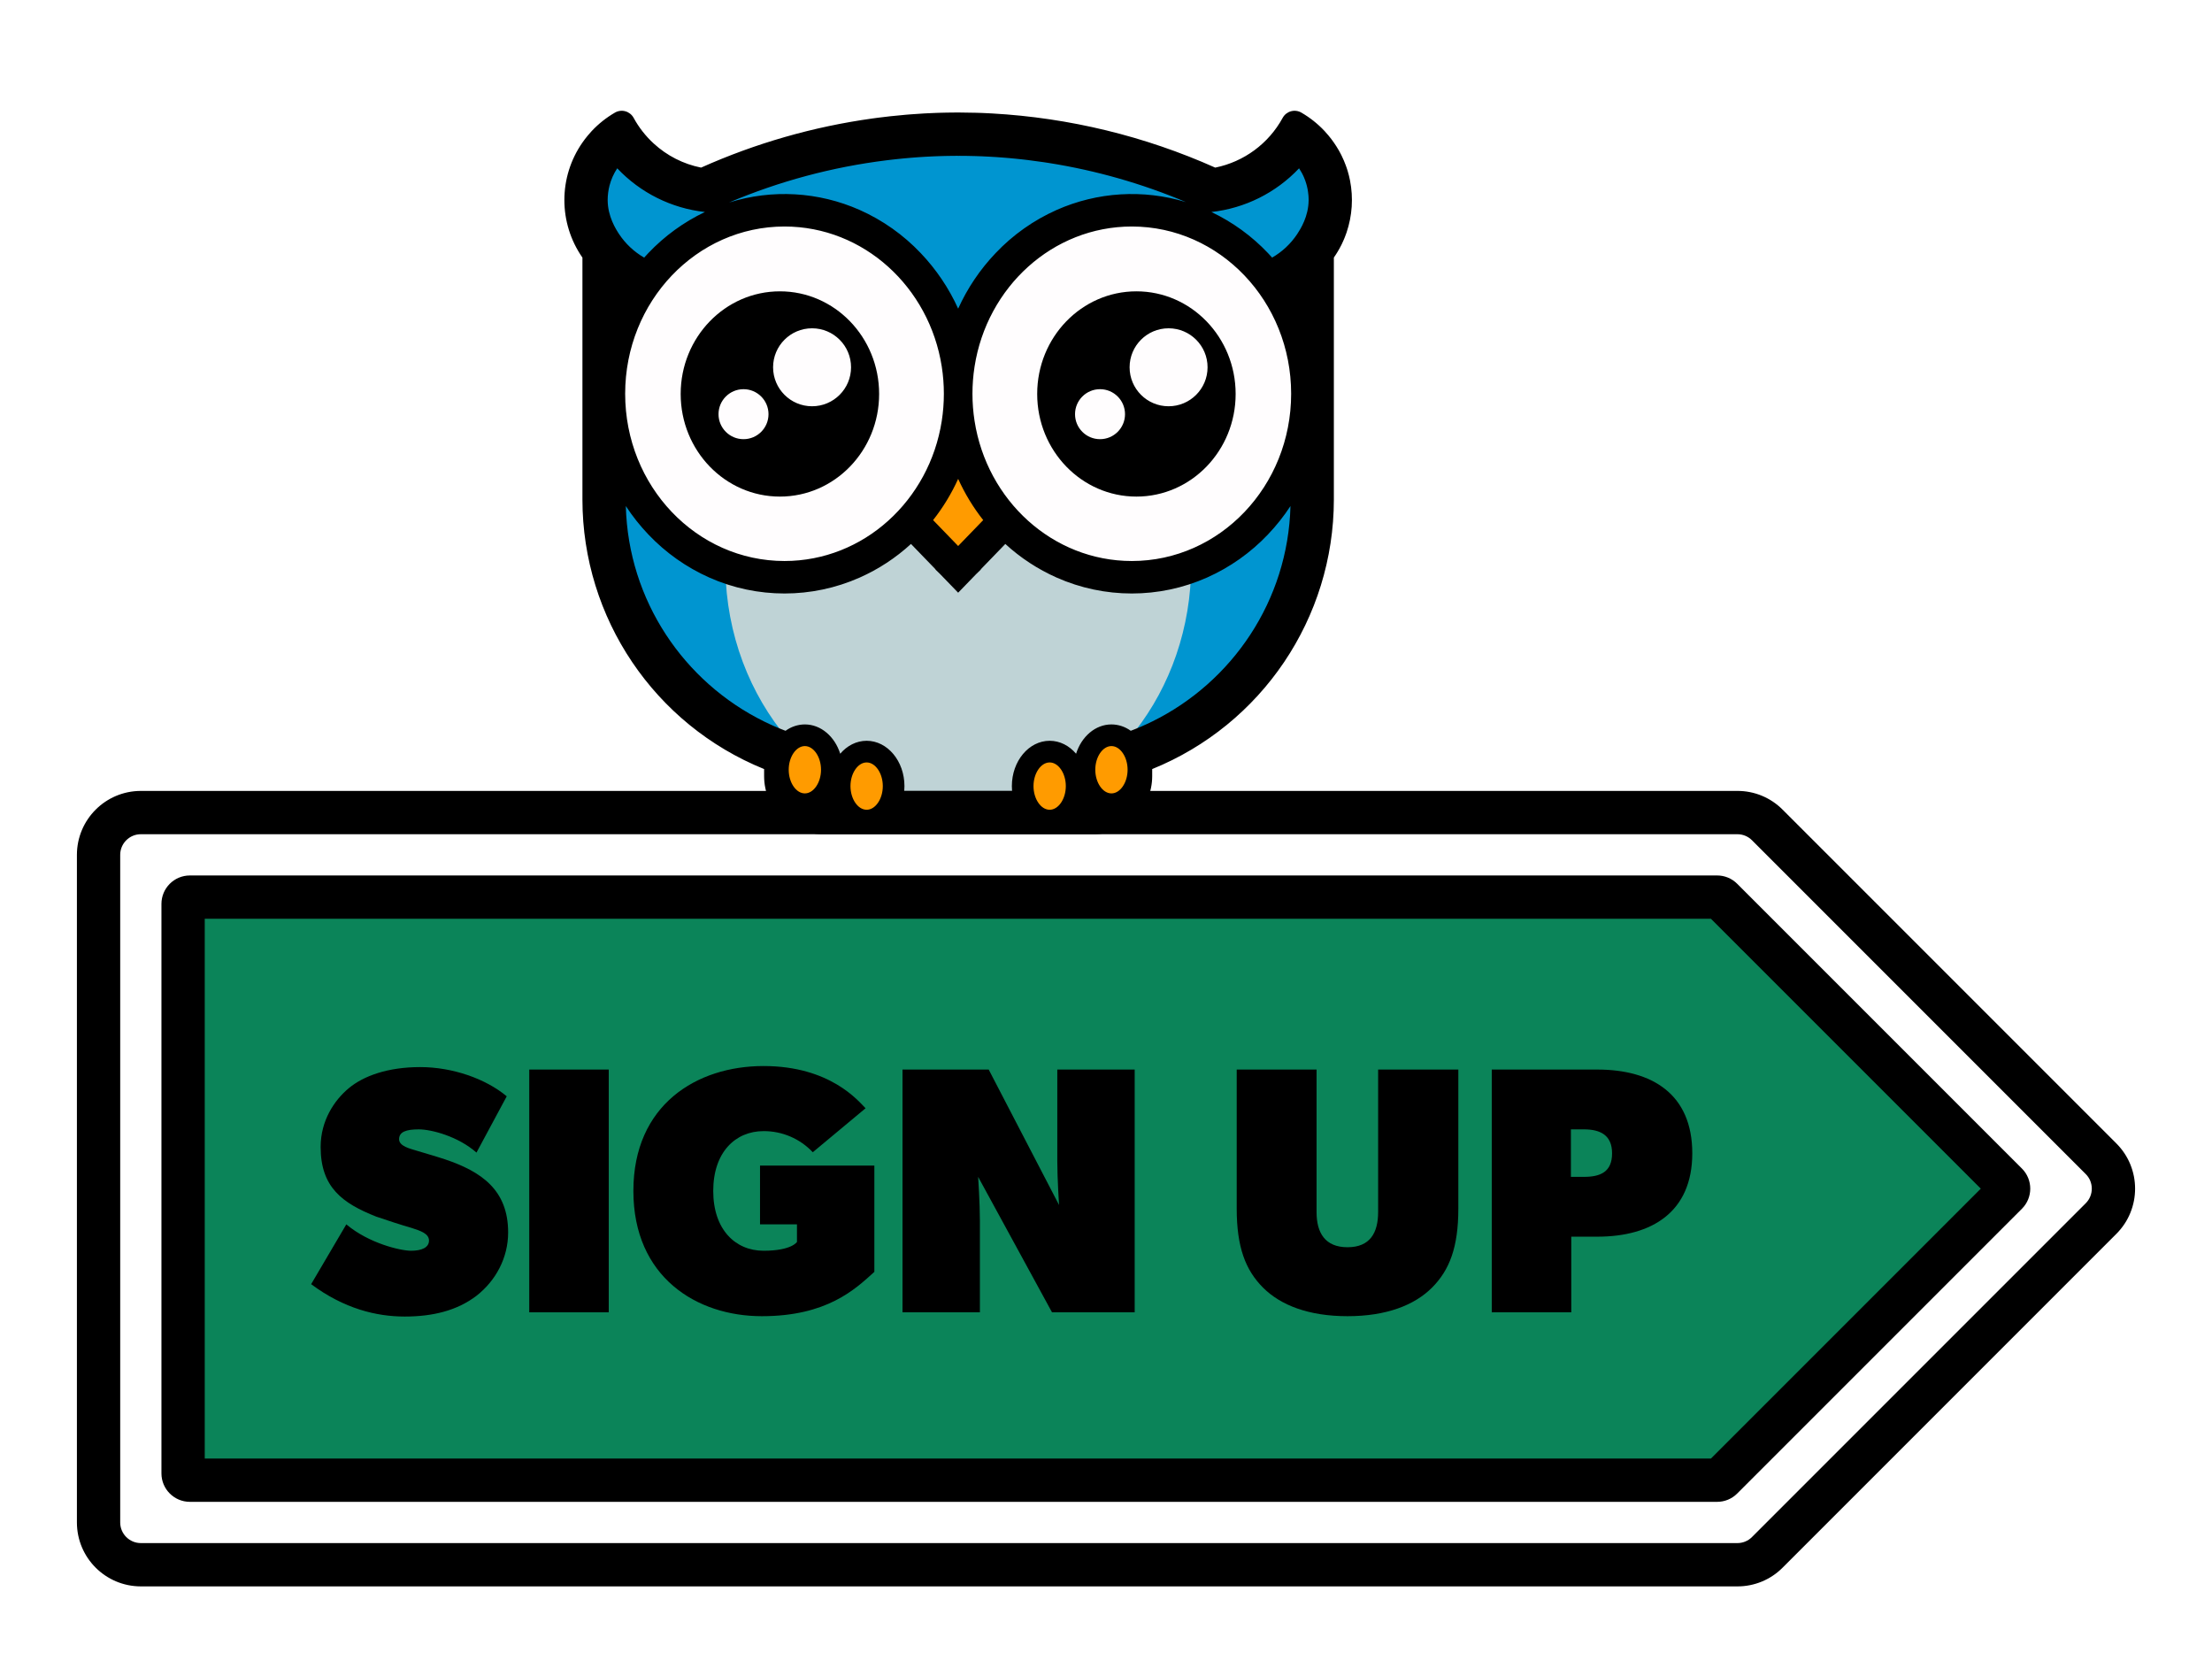
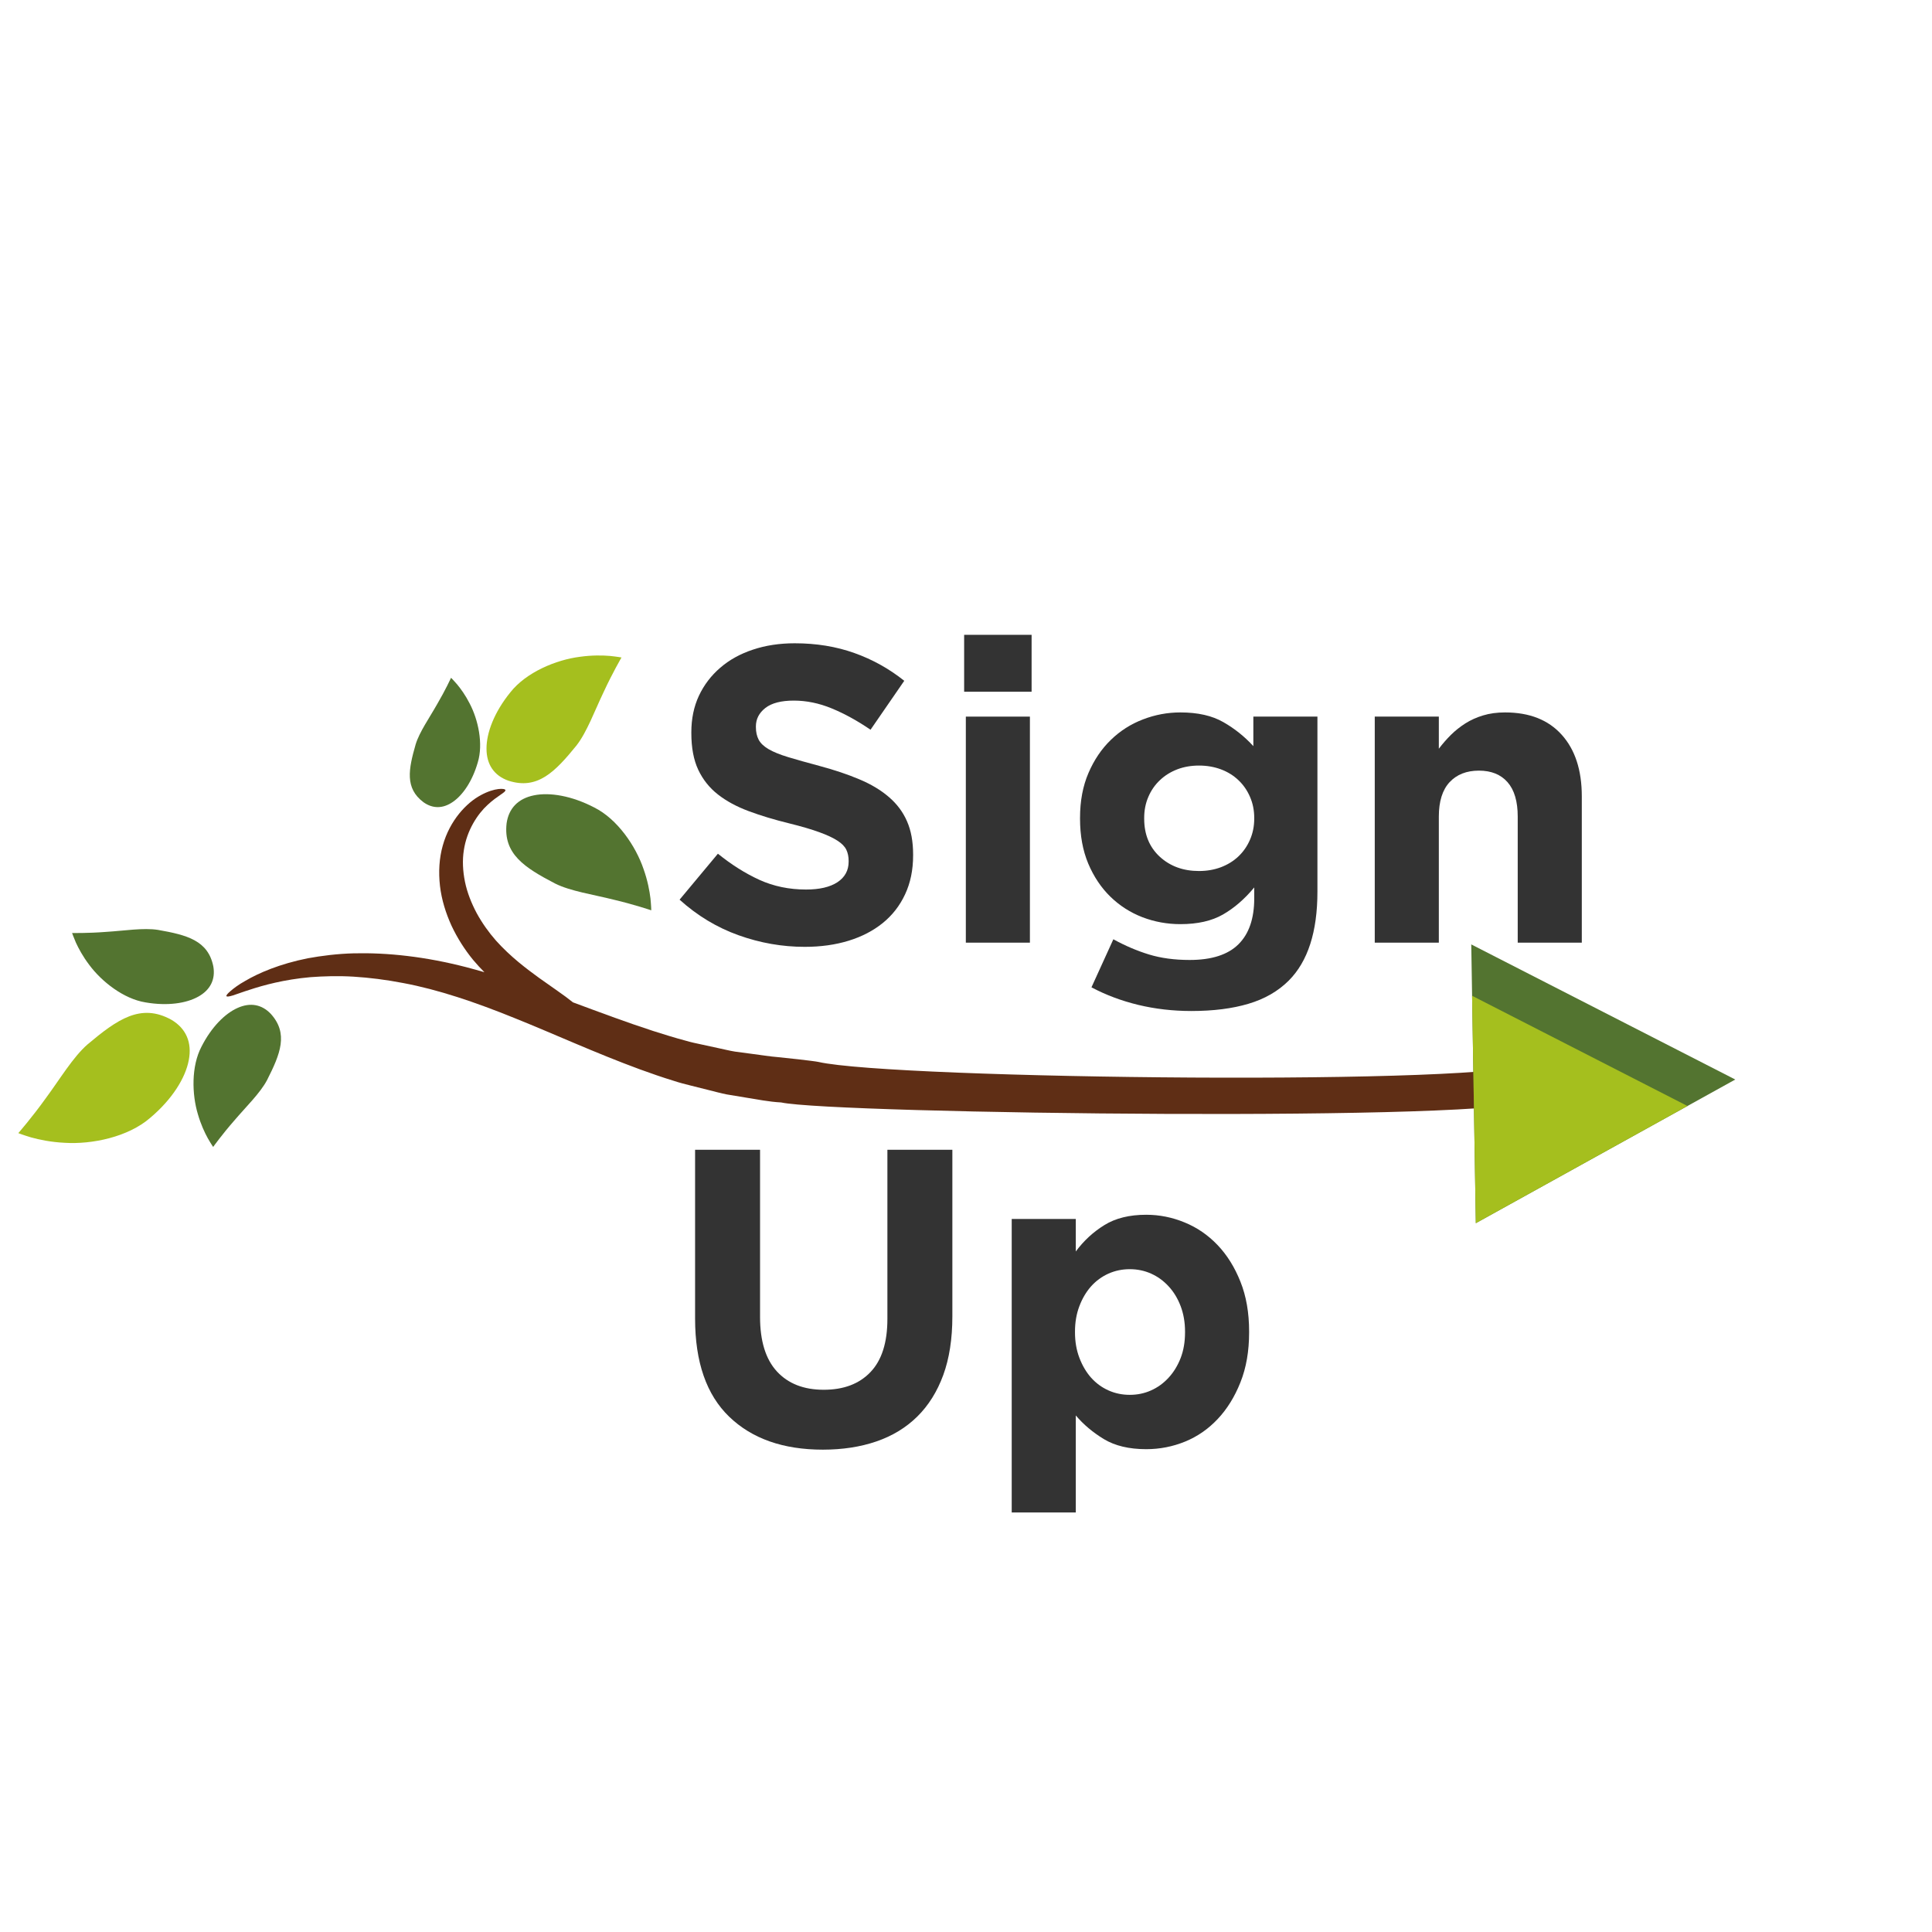
- <svg xmlns="http://www.w3.org/2000/svg" id="Layer_1" data-name="Layer 1" width="1634.802" height="1238.172" viewBox="0 0 1634.802 1238.172">
+ <svg xmlns="http://www.w3.org/2000/svg" width="500" zoomAndPan="magnify" viewBox="0 0 375 375" height="500" preserveAspectRatio="xMidYMid meet" version="1.0">
  <defs>
-     <style>
-       .cls-1 {
-         fill: #0b8459;
-       }
- 
-       .cls-2 {
-         fill: #0095d0;
-       }
- 
-       .cls-3 {
-         fill: #bfd3d6;
-       }
- 
-       .cls-4 {
-         fill: #fffdfe;
-       }
- 
-       .cls-5 {
-         fill: #ff9b00;
-       }
-     </style>
+     <g />
+     <clipPath id="50a24eabe9">
+       <path d="M 94 127.168 L 121 127.168 L 121 153 L 94 153 Z M 94 127.168 " clip-rule="nonzero" />
+     </clipPath>
+     <clipPath id="99a4f25260">
+       <path d="M 285.219 183.133 L 336.816 183.133 L 336.816 237.418 L 285.219 237.418 Z M 285.219 183.133 " clip-rule="nonzero" />
+     </clipPath>
+     <clipPath id="d65789fc73">
+       <path d="M 285.219 193 L 327.949 193 L 327.949 237.418 L 285.219 237.418 Z M 285.219 193 " clip-rule="nonzero" />
+     </clipPath>
  </defs>
-   <polygon class="cls-1" points="1264.703 1092.616 145.36 1092.616 145.36 668.51 1264.703 668.51 1475.569 880.563 1264.703 1092.616" />
-   <path d="M1284.049,1172.303H104.078a47.293,47.293,0,0,1-47.239-47.239V631.709A47.293,47.293,0,0,1,104.078,584.47H1284.049a46.929,46.929,0,0,1,33.4,13.837l246.678,246.678a47.236,47.236,0,0,1,0,66.802L1317.45,1158.465A46.929,46.929,0,0,1,1284.049,1172.303ZM104.078,616.47A15.256,15.256,0,0,0,88.839,631.709v493.356a15.256,15.256,0,0,0,15.239,15.239H1284.049a15.139,15.139,0,0,0,10.774-4.466L1541.501,889.16a15.236,15.236,0,0,0,0-21.546L1294.823,620.936a15.139,15.139,0,0,0-10.774-4.466Zm1164.965,493.355H140.317a21.024,21.024,0,0,1-21-21V667.948a21.024,21.024,0,0,1,21-21H1269.044a20.863,20.863,0,0,1,14.846,6.148l210.441,210.441a20.999,20.999,0,0,1,0,29.698l-210.439,210.439A20.862,20.862,0,0,1,1269.044,1109.825Zm-1117.727-32H1264.487l199.438-199.439-199.438-199.438H151.317Z" />
-   <g>
-     <path d="M352.15,957.552c-14.299,10.92-32.239,15.34-53.039,15.34s-44.719-5.72-69.159-23.92l26-44.199c16.64,14.04,40.039,19.5,47.839,19.5s13.26-2.34,13.26-7.54-6.5-7.279-13-9.359c-6.5-1.82-20.8-6.5-26-8.32-24.959-9.88-41.079-21.579-41.079-51.478,0-19.5,10.14-34.579,20.799-43.419,10.92-9.1,28.859-15.6,52.779-15.6s48.359,8.579,63.959,21.579l-22.36,41.6c-13.52-11.96-33.279-17.16-42.639-17.16s-14.56,1.82-14.56,7.28c0,5.199,8.32,7.02,12.48,8.319s15.08,4.42,21.319,6.5c27.04,9.1,46.799,22.619,46.799,54.079C375.55,929.473,366.45,946.372,352.15,957.552Z" />
-     <path d="M391.15,969.772V790.375h58.759V969.772Z" />
-     <path d="M563.005,972.632c-48.099,0-94.898-28.859-94.898-92.559s46.799-92.298,96.198-92.298,70.198,25.999,75.398,31.199l-39,32.499a49.655,49.655,0,0,0-36.399-15.6c-20.8,0-37.179,15.6-37.179,44.199s16.379,44.199,37.179,44.199,24.699-6.5,24.699-6.5v-13H561.705V861.354h84.498v78.519C631.904,952.872,611.104,972.632,563.005,972.632Z" />
-     <path d="M777.505,969.772,722.906,869.674s1.3,19.499,1.3,32.499v67.599H667.007V790.375h63.699l51.999,100.099s-1.3-19.5-1.3-32.5V790.375h57.199V969.772Z" />
-     <path d="M1058.3,951.573c-13,12.999-33.799,21.06-62.398,21.06s-49.399-8.061-62.399-21.06-19.5-29.899-19.5-58.499V790.375h59.019V895.673c0,15.34,6.24,26,22.879,26s22.62-10.66,22.62-26V790.375H1077.8V893.074C1077.8,921.673,1071.3,938.573,1058.3,951.573Z" />
-     <path d="M1180.498,913.874h-19.24v55.898H1102.5V790.375h77.999c40.56,0,70.198,18.2,70.198,61.879C1250.696,895.673,1220.797,913.874,1180.498,913.874Zm-9.88-79.299h-9.62v35.1h9.62c12.22,0,20.8-3.641,20.8-17.42C1191.418,838.735,1182.578,834.575,1170.618,834.575Z" />
+   <path fill="#537430" d="M 41.375 222.621 C 41.375 222.621 43.145 220.152 45.449 217.527 C 47.734 214.832 50.504 212.176 51.836 209.645 C 54.418 204.551 56.023 200.605 52.551 196.777 C 50.82 194.965 48.594 194.531 46.129 195.633 C 43.684 196.715 41.051 199.332 39.113 203.145 C 37.098 206.965 37.242 212.422 38.414 216.281 C 38.977 218.234 39.727 219.836 40.328 220.922 C 40.953 222.02 41.375 222.621 41.375 222.621 " fill-opacity="1" fill-rule="nonzero" />
+   <path fill="#537430" d="M 13.996 181.094 C 13.996 181.094 17.035 181.156 20.523 180.883 C 24.051 180.672 27.836 180.043 30.668 180.492 C 36.297 181.477 40.422 182.555 41.414 187.625 C 41.828 190.098 40.844 192.133 38.488 193.445 C 36.152 194.754 32.48 195.297 28.258 194.566 C 23.988 193.891 19.703 190.508 17.305 187.258 C 16.078 185.641 15.246 184.082 14.727 182.949 C 14.227 181.793 13.996 181.094 13.996 181.094 " fill-opacity="1" fill-rule="nonzero" />
+   <path fill="#a5bf1e" d="M 3.555 219.938 C 3.555 219.938 6.18 216.941 8.852 213.211 C 11.609 209.492 14.172 205.164 17.012 202.699 C 22.754 197.879 27.316 194.652 33.254 197.93 C 36.09 199.598 37.312 202.309 36.641 205.781 C 35.992 209.227 33.434 213.367 29.141 216.984 C 24.855 220.703 17.836 222.152 12.551 221.816 C 9.883 221.688 7.609 221.207 6.035 220.77 C 4.453 220.297 3.555 219.938 3.555 219.938 " fill-opacity="1" fill-rule="nonzero" />
+   <path fill="#537430" d="M 87.551 131.559 C 87.551 131.559 86.434 133.98 84.879 136.629 C 83.355 139.336 81.406 142.082 80.676 144.488 C 79.293 149.312 78.562 152.98 82.191 155.707 C 83.988 156.988 85.977 156.992 87.922 155.633 C 89.855 154.297 91.691 151.605 92.734 147.992 C 93.84 144.359 92.809 139.676 91.156 136.539 C 90.348 134.945 89.434 133.691 88.734 132.848 C 88.016 132.008 87.551 131.559 87.551 131.559 " fill-opacity="1" fill-rule="nonzero" />
+   <path fill="#537430" d="M 126.41 176.691 C 126.41 176.691 123.066 175.555 119.105 174.625 C 115.117 173.617 110.703 172.98 107.727 171.484 C 101.832 168.406 97.645 165.762 98.332 159.797 C 98.742 156.91 100.559 154.996 103.633 154.375 C 106.68 153.746 110.941 154.441 115.359 156.738 C 119.855 158.992 123.414 164.25 124.918 168.695 C 125.711 170.922 126.082 172.945 126.254 174.379 C 126.402 175.84 126.41 176.691 126.41 176.691 " fill-opacity="1" fill-rule="nonzero" />
+   <g clip-path="url(#50a24eabe9)">
+     <path fill="#a5bf1e" d="M 120.633 127.617 C 120.633 127.617 118.863 130.641 117.18 134.297 C 115.414 137.965 113.918 142.125 111.879 144.719 C 107.723 149.828 104.32 153.371 98.656 151.523 C 95.926 150.551 94.43 148.418 94.43 145.309 C 94.418 142.227 95.938 138.23 99.047 134.395 C 102.125 130.48 107.941 128.066 112.559 127.484 C 114.883 127.156 116.926 127.195 118.355 127.312 C 119.801 127.457 120.633 127.617 120.633 127.617 " fill-opacity="1" fill-rule="nonzero" />
  </g>
-   <g>
-     <polygon class="cls-2" points="462.034 108.013 520.974 141.856 614.173 115.144 713.712 101.045 809.484 115.144 861.03 124.374 895.294 141.856 960.569 110.003 981.472 129.911 976.495 181.672 967.154 382.74 931.224 502.187 844.011 566.721 827.187 606.398 600.169 606.398 576.395 586.304 567.971 551.334 485.039 499.201 450.104 419.123 449.104 194.612 435.003 148.824 449.104 115.144 462.034 108.013" />
-     <path class="cls-3" d="M833.937,546.419c27.13-31.874,44.347-74.062,46.23-120.638a48.065,48.065,0,0,1-9.647,2.66c-15.841,2.639-31.815.438-47.324-3.28a310.787,310.787,0,0,1-30.439-9.286c-15.267-5.361-29.242-11.123-41.421-22.102-11.006-9.921-18.815-23.088-24.898-36.452-1.147-2.52-2.292-5.061-3.397-7.617H690.136c-1.662,1.753-3.135,3.335-3.416,3.64-11.086,12.007-20.698,25.427-32.979,36.298-15.643,13.847-33.682,22.794-53.63,28.762-20.399,6.103-42.945,8.449-63.539,1.911-.165-.052-.317-.121-.479-.176.667,48.775,18.139,93.069,46.328,126.218a24.907,24.907,0,0,0-10.162,20.363c0,13.469,10.112,24.387,22.586,24.387,9.206,0,17.12-5.95,20.638-14.48.813.572,1.633,1.133,2.455,1.69-.013.336-.024.671-.024,1.01,0,13.469,10.112,24.387,22.586,24.387a21.605,21.605,0,0,0,15.158-6.308,158.083,158.083,0,0,0,104.991.038,21.599,21.599,0,0,0,15.117,6.27c12.474,0,22.586-10.918,22.586-24.387,0-.303-.011-.604-.021-.905.835-.565,1.662-1.143,2.488-1.723,3.533,8.491,11.428,14.407,20.607,14.407,12.474,0,22.586-10.918,22.586-24.387A24.919,24.919,0,0,0,833.937,546.419Z" />
-     <path class="cls-4" d="M836.624,160.073a129.55,129.55,0,0,0-128.495,113.083,129.521,129.521,0,1,0,0,32.893,129.536,129.536,0,1,0,128.495-145.975Z" />
-     <g>
-       <ellipse class="cls-5" cx="640.499" cy="583.087" rx="19.421" ry="23.312" />
-       <ellipse class="cls-5" cx="594.844" cy="568.574" rx="18.601" ry="22.328" />
-       <ellipse class="cls-5" cx="775.764" cy="583.087" rx="17.485" ry="20.988" />
-       <ellipse class="cls-5" cx="821.424" cy="568.574" rx="18.601" ry="22.328" />
+   <path fill="#5f2e15" d="M 297.227 206.281 C 291.305 210.793 173.512 209.48 158.836 206.117 C 158.094 205.945 151.852 205.254 151.094 205.199 C 149.355 205.062 147.637 204.766 145.898 204.547 L 142.648 204.113 C 141.57 203.945 140.516 203.66 139.445 203.445 L 136.246 202.75 C 135.176 202.527 134.109 202.301 133.059 201.988 C 130.945 201.426 128.848 200.77 126.758 200.105 C 121.5 198.398 116.316 196.449 111.211 194.555 C 110.395 193.891 109.328 193.105 107.945 192.141 C 106.055 190.797 103.543 189.141 100.617 186.723 C 99.164 185.512 97.648 184.109 96.258 182.555 C 94.875 180.984 93.598 179.195 92.539 177.266 C 91.508 175.332 90.684 173.262 90.254 171.168 C 89.828 169.086 89.723 166.973 90.031 165.031 C 90.609 161.145 92.723 157.977 94.645 156.227 C 96.566 154.422 98.215 153.789 98.098 153.348 C 98.047 153.004 96.074 152.84 93.301 154.352 C 90.566 155.82 87.309 159.203 85.938 164.133 C 85.246 166.559 85.094 169.258 85.398 171.941 C 85.707 174.625 86.535 177.262 87.648 179.699 C 88.789 182.125 90.227 184.359 91.828 186.312 C 92.543 187.172 93.281 187.961 94.02 188.703 C 92.816 188.355 91.621 188.02 90.434 187.711 C 86.547 186.711 82.738 185.992 79.09 185.559 C 75.441 185.117 71.953 184.965 68.699 185.039 C 65.445 185.125 62.43 185.512 59.727 186.004 C 54.312 187.082 50.203 188.859 47.602 190.391 C 46.281 191.125 45.348 191.84 44.746 192.359 C 44.145 192.875 43.871 193.211 43.957 193.352 C 44.043 193.492 44.48 193.434 45.223 193.207 C 45.965 192.977 47.012 192.559 48.395 192.133 C 51.125 191.227 55.145 190.125 60.246 189.668 C 62.805 189.48 65.613 189.387 68.641 189.57 C 71.664 189.758 74.895 190.156 78.27 190.809 C 85.027 192.07 92.266 194.52 99.895 197.617 C 107.531 200.68 115.539 204.375 124.176 207.551 C 126.34 208.336 128.531 209.105 130.777 209.789 C 131.887 210.16 133.031 210.449 134.18 210.734 L 137.621 211.598 C 138.773 211.875 139.918 212.211 141.082 212.43 L 144.59 213.012 C 146.926 213.383 149.258 213.863 151.621 213.984 C 161.789 216.215 292.266 217.848 297.227 213.496 L 297.227 206.281 " fill-opacity="1" fill-rule="nonzero" />
+   <g clip-path="url(#99a4f25260)">
+     <path fill="#537430" d="M 286.457 237.418 L 336.816 209.535 L 285.57 183.309 Z M 286.457 237.418 " fill-opacity="1" fill-rule="nonzero" />
+   </g>
+   <g clip-path="url(#d65789fc73)">
+     <path fill="#a5bf1e" d="M 286.457 237.418 L 327.535 214.672 L 285.734 193.281 Z M 286.457 237.418 " fill-opacity="1" fill-rule="nonzero" />
+   </g>
+   <g fill="#333333" fill-opacity="1">
+     <g transform="translate(128.9542, 182.9695)">
+       <g>
+         <path d="M 27.25 0.812 C 22.883 0.812 18.602 0.062 14.406 -1.438 C 10.207 -2.938 6.391 -5.238 2.953 -8.344 L 10.391 -17.266 C 13.016 -15.141 15.703 -13.445 18.453 -12.188 C 21.211 -10.938 24.227 -10.312 27.5 -10.312 C 30.113 -10.312 32.145 -10.785 33.594 -11.734 C 35.039 -12.691 35.766 -14.02 35.766 -15.719 L 35.766 -15.875 C 35.766 -16.695 35.613 -17.422 35.312 -18.047 C 35.008 -18.672 34.438 -19.254 33.594 -19.797 C 32.75 -20.348 31.578 -20.895 30.078 -21.438 C 28.578 -21.988 26.625 -22.562 24.219 -23.156 C 21.332 -23.863 18.711 -24.656 16.359 -25.531 C 14.016 -26.406 12.023 -27.484 10.391 -28.766 C 8.754 -30.047 7.484 -31.641 6.578 -33.547 C 5.68 -35.461 5.234 -37.836 5.234 -40.672 L 5.234 -40.844 C 5.234 -43.457 5.723 -45.816 6.703 -47.922 C 7.691 -50.023 9.07 -51.836 10.844 -53.359 C 12.613 -54.891 14.727 -56.062 17.188 -56.875 C 19.645 -57.695 22.348 -58.109 25.297 -58.109 C 29.492 -58.109 33.352 -57.477 36.875 -56.219 C 40.395 -54.969 43.625 -53.172 46.562 -50.828 L 40.016 -41.328 C 37.453 -43.078 34.941 -44.457 32.484 -45.469 C 30.035 -46.477 27.582 -46.984 25.125 -46.984 C 22.664 -46.984 20.82 -46.504 19.594 -45.547 C 18.375 -44.586 17.766 -43.398 17.766 -41.984 L 17.766 -41.828 C 17.766 -40.898 17.941 -40.094 18.297 -39.406 C 18.648 -38.727 19.289 -38.113 20.219 -37.562 C 21.145 -37.02 22.41 -36.504 24.016 -36.016 C 25.629 -35.523 27.664 -34.953 30.125 -34.297 C 33.008 -33.523 35.582 -32.66 37.844 -31.703 C 40.113 -30.754 42.023 -29.609 43.578 -28.266 C 45.141 -26.93 46.312 -25.363 47.094 -23.562 C 47.883 -21.77 48.281 -19.617 48.281 -17.109 L 48.281 -16.938 C 48.281 -14.102 47.758 -11.582 46.719 -9.375 C 45.688 -7.164 44.242 -5.312 42.391 -3.812 C 40.535 -2.312 38.328 -1.164 35.766 -0.375 C 33.203 0.414 30.363 0.812 27.25 0.812 Z M 27.25 0.812 " />
+       </g>
    </g>
-     <polygon class="cls-5" points="678.33 389.971 708.129 420.496 741.703 387.98 710.016 339.869 678.33 389.971" />
-     <g>
-       <path d="M576.395,215.289c-40.5,0-73.332,33.955-73.332,75.839s32.832,75.839,73.332,75.839,73.332-33.955,73.332-75.839S616.895,215.289,576.395,215.289ZM549.5,324.539a18.471,18.471,0,1,1,18.471-18.471A18.471,18.471,0,0,1,549.5,324.539Zm50.669-24.32a28.809,28.809,0,1,1,28.809-28.809A28.809,28.809,0,0,1,600.169,300.219Z" />
-       <path d="M766.547,291.128c0,41.885,32.832,75.839,73.332,75.839s73.332-33.955,73.332-75.839-32.832-75.839-73.332-75.839S766.547,249.243,766.547,291.128Zm68.297-19.718a28.809,28.809,0,1,1,28.809,28.809A28.809,28.809,0,0,1,834.844,271.41Zm-40.331,34.658A18.471,18.471,0,1,1,812.984,324.539,18.471,18.471,0,0,1,794.513,306.068Z" />
-       <path d="M997.754,133.394c-.19-.93-.39-1.85-.61-2.76-.11-.47-.22-.94-.34-1.4q-.36-1.35-.75-2.7v-.02c-.14-.48-.29-.96-.45-1.43-.08-.26-.16-.52-.26-.78l-.36-1.05a.295.295,0,0,0-.04-.11c-.12-.34-.24-.68-.37-1.02a69.884,69.884,0,0,0-2.92-6.84c-.24-.49-.49-.99-.74-1.48-.26-.49-.51-.97-.78-1.46-.26-.48-.53-.96-.8-1.44-1.1-1.9-2.28-3.76-3.53-5.56-1.25-1.81-2.59-3.56-4-5.24-.01-.01-.02-.03-.04-.04-.92-1.12-1.86-2.2-2.85-3.25a75.006,75.006,0,0,0-17.099-13.583,10.015,10.015,0,0,0-13.833,3.842,73.339,73.339,0,0,1-49.688,36.75,1.162,1.162,0,0,1-.18.04,468.195,468.195,0,0,0-164.79-40.02c-1.14-.06-2.29-.12-3.43-.18-1.5-.07-3.01-.14-4.52-.2-1.39-.05-2.79-.09-4.19-.13q-6.06-.18-12.13-.19h-1c-1.31,0-2.61.01-3.92.02-1.03.01-2.05.02-3.08.04-.77.01-1.53.02-2.29.04-1.04.02-2.07.04-3.1.07-.49.01-.97.03-1.46.04-.8.03-1.6.06-2.39.08q-3.09.12-6.16.27c-1.03.05-2.06.1-3.09.16q-4.62.255-9.24.62c-.88.06-1.77.13-2.66.21-.3.01-.59.04-.89.07q-5.91.495-11.83,1.15c-3.01.33-6.03.69-9.04,1.08q-2.115.27-4.23.57a467.739,467.739,0,0,0-126.52,36.29l-.013.002a72.794,72.794,0,0,1-34.987-17.781,73.454,73.454,0,0,1-14.871-18.997A10.015,10.015,0,0,0,454.45,83.233a75.186,75.186,0,0,0-17.106,13.581l-2.89,3.29c-1.4,1.68-2.74,3.43-4,5.24a74.341,74.341,0,0,0,0,85.01v178.85a215.031,215.031,0,0,0,134.27,199.12v5.27a42.81,42.81,0,0,0,42.81,42.81h201.2a42.859,42.859,0,0,0,42.81-42.81v-5.27a215.047,215.047,0,0,0,134.26-199.12V190.334c.99-1.41,1.92-2.87,2.81-4.35.45-.74.88-1.49,1.3-2.25s.82-1.53,1.22-2.3c.19-.38.38-.77.58-1.15-.01-.01-.01-.01,0-.01.37-.79.74-1.57,1.09-2.37.22-.5.43-1,.64-1.5.18-.43.36-.86.53-1.3.43-1.09.84-2.19,1.22-3.3a74.763,74.763,0,0,0,2.56-38.41Zm-342.46-14.95c1.35-.17,2.69-.33,4.04-.48,1.39-.16,2.78-.32,4.17-.46,1.44-.15,2.87-.29,4.31-.43,1.48-.14,2.97-.28,4.45-.4.3-.04.61-.06.92-.08,1.81-.16,3.61-.29,5.42-.42q2.865-.21,5.74-.36c1.91-.11,3.82-.21,5.73-.28,1.52-.07,3.05-.12,4.57-.17.14,0,.29-.01.43-.01.82-.03,1.65-.06,2.47-.07,1.06-.04,2.11-.06,3.16-.07,1.21-.03,2.42-.04,3.64-.04q1.47-.03,2.94-.03h1.57c-.86,0-1.71.01-2.57.03.98-.02,1.97-.03,2.95-.02.77-.01,1.55,0,2.32.01.3,0,.59,0,.89.01.65,0,1.31.01,1.97.02q3.165.045,6.33.14c.47.01.95.03,1.42.05,1.15.03,2.31.07,3.47.12,1.85.08,3.7.17,5.56.27,1.62.08,3.24.18,4.86.29,1.62.1,3.24.22,4.85.35,1.62.12,3.23.25,4.85.4,1.62.13,3.23.29,4.85.46,1.61.15,3.23.32,4.84.51,1.43.16,2.86.33,4.28.5q5.925.72,11.83,1.6c1.22.18,2.43.37,3.65.56.03.01.07.01.11.02a436,436,0,0,1,101.15,28.87,137.154,137.154,0,0,0-95.57,5.83,141.099,141.099,0,0,0-45.07,31.87,147.657,147.657,0,0,0-27.69,41.06,147.838,147.838,0,0,0-27.68-41.06,141.209,141.209,0,0,0-45.07-31.87,137.056,137.056,0,0,0-96.57-5.51A435.029,435.029,0,0,1,655.294,118.444Zm71.36,265.9-18.52,19.14-18.52-19.14a147.138,147.138,0,0,0,18.52-30.47A147.138,147.138,0,0,0,726.654,384.344Zm-277.55-236.51a43.943,43.943,0,0,1,1.34-10.61,42.544,42.544,0,0,1,5.73-12.85,104.931,104.931,0,0,0,64.8,32.29,141.277,141.277,0,0,0-41.82,30.37q-1.575,1.65-3.08,3.34a55.454,55.454,0,0,1-18.49-17.32C455.134,169.324,449.144,159.974,449.104,147.834Zm130.7,19.55c58.52,0,107.05,44.8,116.21,103.48v.01a130.335,130.335,0,0,1,0,40.21v.01c-9.16,58.7-57.69,103.48-116.21,103.48-65.04,0-117.77-55.33-117.77-123.59S514.764,167.384,579.804,167.384Zm15.04,418.92c-6.48,0-11.94-8.01-11.94-17.49,0-9.47,5.46-17.48,11.94-17.48,6.47,0,11.94,8.01,11.94,17.48C606.784,578.294,601.314,586.304,594.844,586.304Zm45.66,12.09c-6.48,0-11.95-8-11.95-17.48s5.47-17.49,11.95-17.49c6.47,0,11.94,8.01,11.94,17.49S646.974,598.394,640.504,598.394Zm135.26,0c-6.47,0-11.94-8-11.94-17.48s5.47-17.49,11.94-17.49,11.94,8.01,11.94,17.49S782.234,598.394,775.764,598.394Zm57.6-29.58c0,9.48-5.47,17.49-11.94,17.49-6.48,0-11.94-8.01-11.94-17.49,0-9.47,5.46-17.48,11.94-17.48C827.894,551.334,833.364,559.344,833.364,568.814Zm18.18-35.64q-7.725,3.795-15.84,6.87a24.404,24.404,0,0,0-14.28-4.71c-11.93,0-22.14,9.01-26.13,21.65-5.04-5.91-11.93-9.56-19.53-9.56-15.41,0-27.94,15.02-27.94,33.49,0,1.18.05,2.34.15,3.49h-79.68c.1-1.15.15-2.31.15-3.49,0-18.47-12.54-33.49-27.94-33.49-7.6,0-14.49,3.65-19.53,9.56-3.99-12.64-14.2-21.65-26.13-21.65a24.404,24.404,0,0,0-14.28,4.71q-8.115-3.06-15.84-6.88c-59.18-29.11-100.41-89.34-102.2-159.21a145.527,145.527,0,0,0,16.63,20.98,141.207,141.207,0,0,0,45.07,31.87,137.113,137.113,0,0,0,111.16,0,140.347,140.347,0,0,0,37.89-24.84l18.16,18.77-.11.12,3.53,3.42,13.01,13.44.27.28,13.28-13.72,3.53-3.42-.11-.12,18.16-18.77a140.396,140.396,0,0,0,37.9,24.84,137.09,137.09,0,0,0,111.15,0,141.097,141.097,0,0,0,45.07-31.87,145.98,145.98,0,0,0,16.62-20.96C951.944,443.834,910.714,504.054,851.544,533.174Zm-15.07-118.6c-58.52,0-107.06-44.79-116.21-103.49a130.335,130.335,0,0,1,0-40.21c9.15-58.69,57.69-103.49,116.21-103.49,65.04,0,117.76,55.34,117.76,123.6S901.514,414.574,836.474,414.574Zm130.68-266.76v.02c-.04,12.13-6.03,21.47-8.48,25.2a55.37,55.37,0,0,1-18.5,17.32q-1.5-1.68-3.06-3.32a141.149,141.149,0,0,0-41.82-30.37,104.905,104.905,0,0,0,64.8-32.29c.72,1.1,1.4,2.22,2.02,3.38.06.12.13.24.19.36.18.34.36.69.53,1.05.13.26.26.53.39.8.18.4.36.8.54,1.21a40.595,40.595,0,0,1,1.53,4.21c.16.48.3.97.42,1.46a.09.09,0,0,1,.01.05c.04.1.06.21.09.31.09.33.25.99.43,1.88.08.37.16.78.24,1.22.06.35.12.72.18,1.12.12.83.24,1.75.33,2.73.02.25.04.5.06.76.03.48.06.97.07,1.48q.03.66.03,1.35Z" />
+   </g>
+   <g fill="#333333" fill-opacity="1">
+     <g transform="translate(181.3268, 182.9695)">
+       <g>
+         <path d="M 5.812 -59.75 L 18.906 -59.75 L 18.906 -48.703 L 5.812 -48.703 Z M 6.141 -43.875 L 18.578 -43.875 L 18.578 0 L 6.141 0 Z M 6.141 -43.875 " />
+       </g>
+     </g>
+   </g>
+   <g fill="#333333" fill-opacity="1">
+     <g transform="translate(206.04, 182.9695)">
+       <g>
+         <path d="M 25.203 13.266 C 21.609 13.266 18.172 12.867 14.891 12.078 C 11.617 11.285 8.594 10.148 5.812 8.672 L 10.062 -0.656 C 12.352 0.602 14.66 1.586 16.984 2.297 C 19.305 3.004 21.938 3.359 24.875 3.359 C 29.133 3.359 32.285 2.348 34.328 0.328 C 36.379 -1.691 37.406 -4.664 37.406 -8.594 L 37.406 -10.719 C 35.551 -8.477 33.531 -6.727 31.344 -5.469 C 29.164 -4.219 26.41 -3.594 23.078 -3.594 C 20.516 -3.594 18.055 -4.039 15.703 -4.938 C 13.359 -5.844 11.285 -7.172 9.484 -8.922 C 7.691 -10.672 6.258 -12.812 5.188 -15.344 C 4.125 -17.883 3.594 -20.789 3.594 -24.062 L 3.594 -24.219 C 3.594 -27.5 4.141 -30.406 5.234 -32.938 C 6.328 -35.477 7.773 -37.617 9.578 -39.359 C 11.379 -41.109 13.453 -42.43 15.797 -43.328 C 18.141 -44.234 20.566 -44.688 23.078 -44.688 C 26.461 -44.688 29.242 -44.055 31.422 -42.797 C 33.609 -41.547 35.547 -39.992 37.234 -38.141 L 37.234 -43.875 L 49.672 -43.875 L 49.672 -9.906 C 49.672 -2.102 47.816 3.648 44.109 7.359 C 42.035 9.43 39.43 10.93 36.297 11.859 C 33.16 12.797 29.461 13.266 25.203 13.266 Z M 26.688 -13.906 C 28.207 -13.906 29.625 -14.148 30.938 -14.641 C 32.25 -15.141 33.379 -15.836 34.328 -16.734 C 35.285 -17.641 36.035 -18.719 36.578 -19.969 C 37.129 -21.227 37.406 -22.594 37.406 -24.062 L 37.406 -24.219 C 37.406 -25.695 37.129 -27.062 36.578 -28.312 C 36.035 -29.57 35.285 -30.648 34.328 -31.547 C 33.379 -32.453 32.25 -33.148 30.938 -33.641 C 29.625 -34.129 28.207 -34.375 26.688 -34.375 C 25.156 -34.375 23.75 -34.129 22.469 -33.641 C 21.188 -33.148 20.066 -32.453 19.109 -31.547 C 18.148 -30.648 17.398 -29.57 16.859 -28.312 C 16.316 -27.062 16.047 -25.695 16.047 -24.219 L 16.047 -24.062 C 16.047 -21.008 17.051 -18.551 19.062 -16.688 C 21.082 -14.832 23.625 -13.906 26.688 -13.906 Z M 26.688 -13.906 " />
+       </g>
+     </g>
+   </g>
+   <g fill="#333333" fill-opacity="1">
+     <g transform="translate(261.2767, 182.9695)">
+       <g>
+         <path d="M 5.562 -43.875 L 18 -43.875 L 18 -37.641 C 18.707 -38.578 19.484 -39.469 20.328 -40.312 C 21.18 -41.156 22.125 -41.906 23.156 -42.562 C 24.195 -43.219 25.344 -43.734 26.594 -44.109 C 27.852 -44.492 29.273 -44.688 30.859 -44.688 C 35.598 -44.688 39.266 -43.238 41.859 -40.344 C 44.453 -37.457 45.75 -33.477 45.75 -28.406 L 45.75 0 L 33.312 0 L 33.312 -24.469 C 33.312 -27.414 32.656 -29.641 31.344 -31.141 C 30.031 -32.641 28.176 -33.391 25.781 -33.391 C 23.375 -33.391 21.473 -32.641 20.078 -31.141 C 18.691 -29.641 18 -27.414 18 -24.469 L 18 0 L 5.562 0 Z M 5.562 -43.875 " />
+       </g>
+     </g>
+   </g>
+   <g fill="#333333" fill-opacity="1">
+     <g transform="translate(128.9465, 280.4719)">
+       <g>
+         <path d="M 30.766 0.906 C 23.078 0.906 17.02 -1.223 12.594 -5.484 C 8.176 -9.742 5.969 -16.098 5.969 -24.547 L 5.969 -57.297 L 18.578 -57.297 L 18.578 -24.875 C 18.578 -20.188 19.664 -16.656 21.844 -14.281 C 24.031 -11.906 27.062 -10.719 30.938 -10.719 C 34.812 -10.719 37.836 -11.863 40.016 -14.156 C 42.203 -16.445 43.297 -19.883 43.297 -24.469 L 43.297 -57.297 L 55.906 -57.297 L 55.906 -24.969 C 55.906 -20.602 55.316 -16.805 54.141 -13.578 C 52.961 -10.359 51.281 -7.672 49.094 -5.516 C 46.914 -3.367 44.27 -1.758 41.156 -0.688 C 38.051 0.375 34.586 0.906 30.766 0.906 Z M 30.766 0.906 " />
+       </g>
+     </g>
+   </g>
+   <g fill="#333333" fill-opacity="1">
+     <g transform="translate(190.8115, 280.4719)">
+       <g>
+         <path d="M 5.562 -43.875 L 18 -43.875 L 18 -37.562 C 19.531 -39.633 21.375 -41.336 23.531 -42.672 C 25.688 -44.016 28.398 -44.688 31.672 -44.688 C 34.234 -44.688 36.711 -44.191 39.109 -43.203 C 41.516 -42.223 43.645 -40.766 45.5 -38.828 C 47.352 -36.891 48.836 -34.516 49.953 -31.703 C 51.078 -28.898 51.641 -25.672 51.641 -22.016 L 51.641 -21.859 C 51.641 -18.203 51.078 -14.969 49.953 -12.156 C 48.836 -9.344 47.363 -6.969 45.531 -5.031 C 43.707 -3.094 41.598 -1.633 39.203 -0.656 C 36.805 0.32 34.297 0.812 31.672 0.812 C 28.348 0.812 25.609 0.16 23.453 -1.141 C 21.297 -2.453 19.477 -3.984 18 -5.734 L 18 13.094 L 5.562 13.094 Z M 28.484 -9.734 C 29.953 -9.734 31.328 -10.02 32.609 -10.594 C 33.891 -11.164 35.02 -11.984 36 -13.047 C 36.988 -14.117 37.77 -15.391 38.344 -16.859 C 38.914 -18.328 39.203 -19.992 39.203 -21.859 L 39.203 -22.016 C 39.203 -23.816 38.914 -25.469 38.344 -26.969 C 37.77 -28.469 36.988 -29.75 36 -30.812 C 35.02 -31.875 33.891 -32.691 32.609 -33.266 C 31.328 -33.836 29.953 -34.125 28.484 -34.125 C 27.004 -34.125 25.625 -33.836 24.344 -33.266 C 23.062 -32.691 21.941 -31.875 20.984 -30.812 C 20.035 -29.75 19.273 -28.469 18.703 -26.969 C 18.129 -25.469 17.844 -23.816 17.844 -22.016 L 17.844 -21.859 C 17.844 -20.055 18.129 -18.406 18.703 -16.906 C 19.273 -15.406 20.035 -14.117 20.984 -13.047 C 21.941 -11.984 23.062 -11.164 24.344 -10.594 C 25.625 -10.02 27.004 -9.734 28.484 -9.734 Z M 28.484 -9.734 " />
+       </g>
    </g>
  </g>
</svg>
